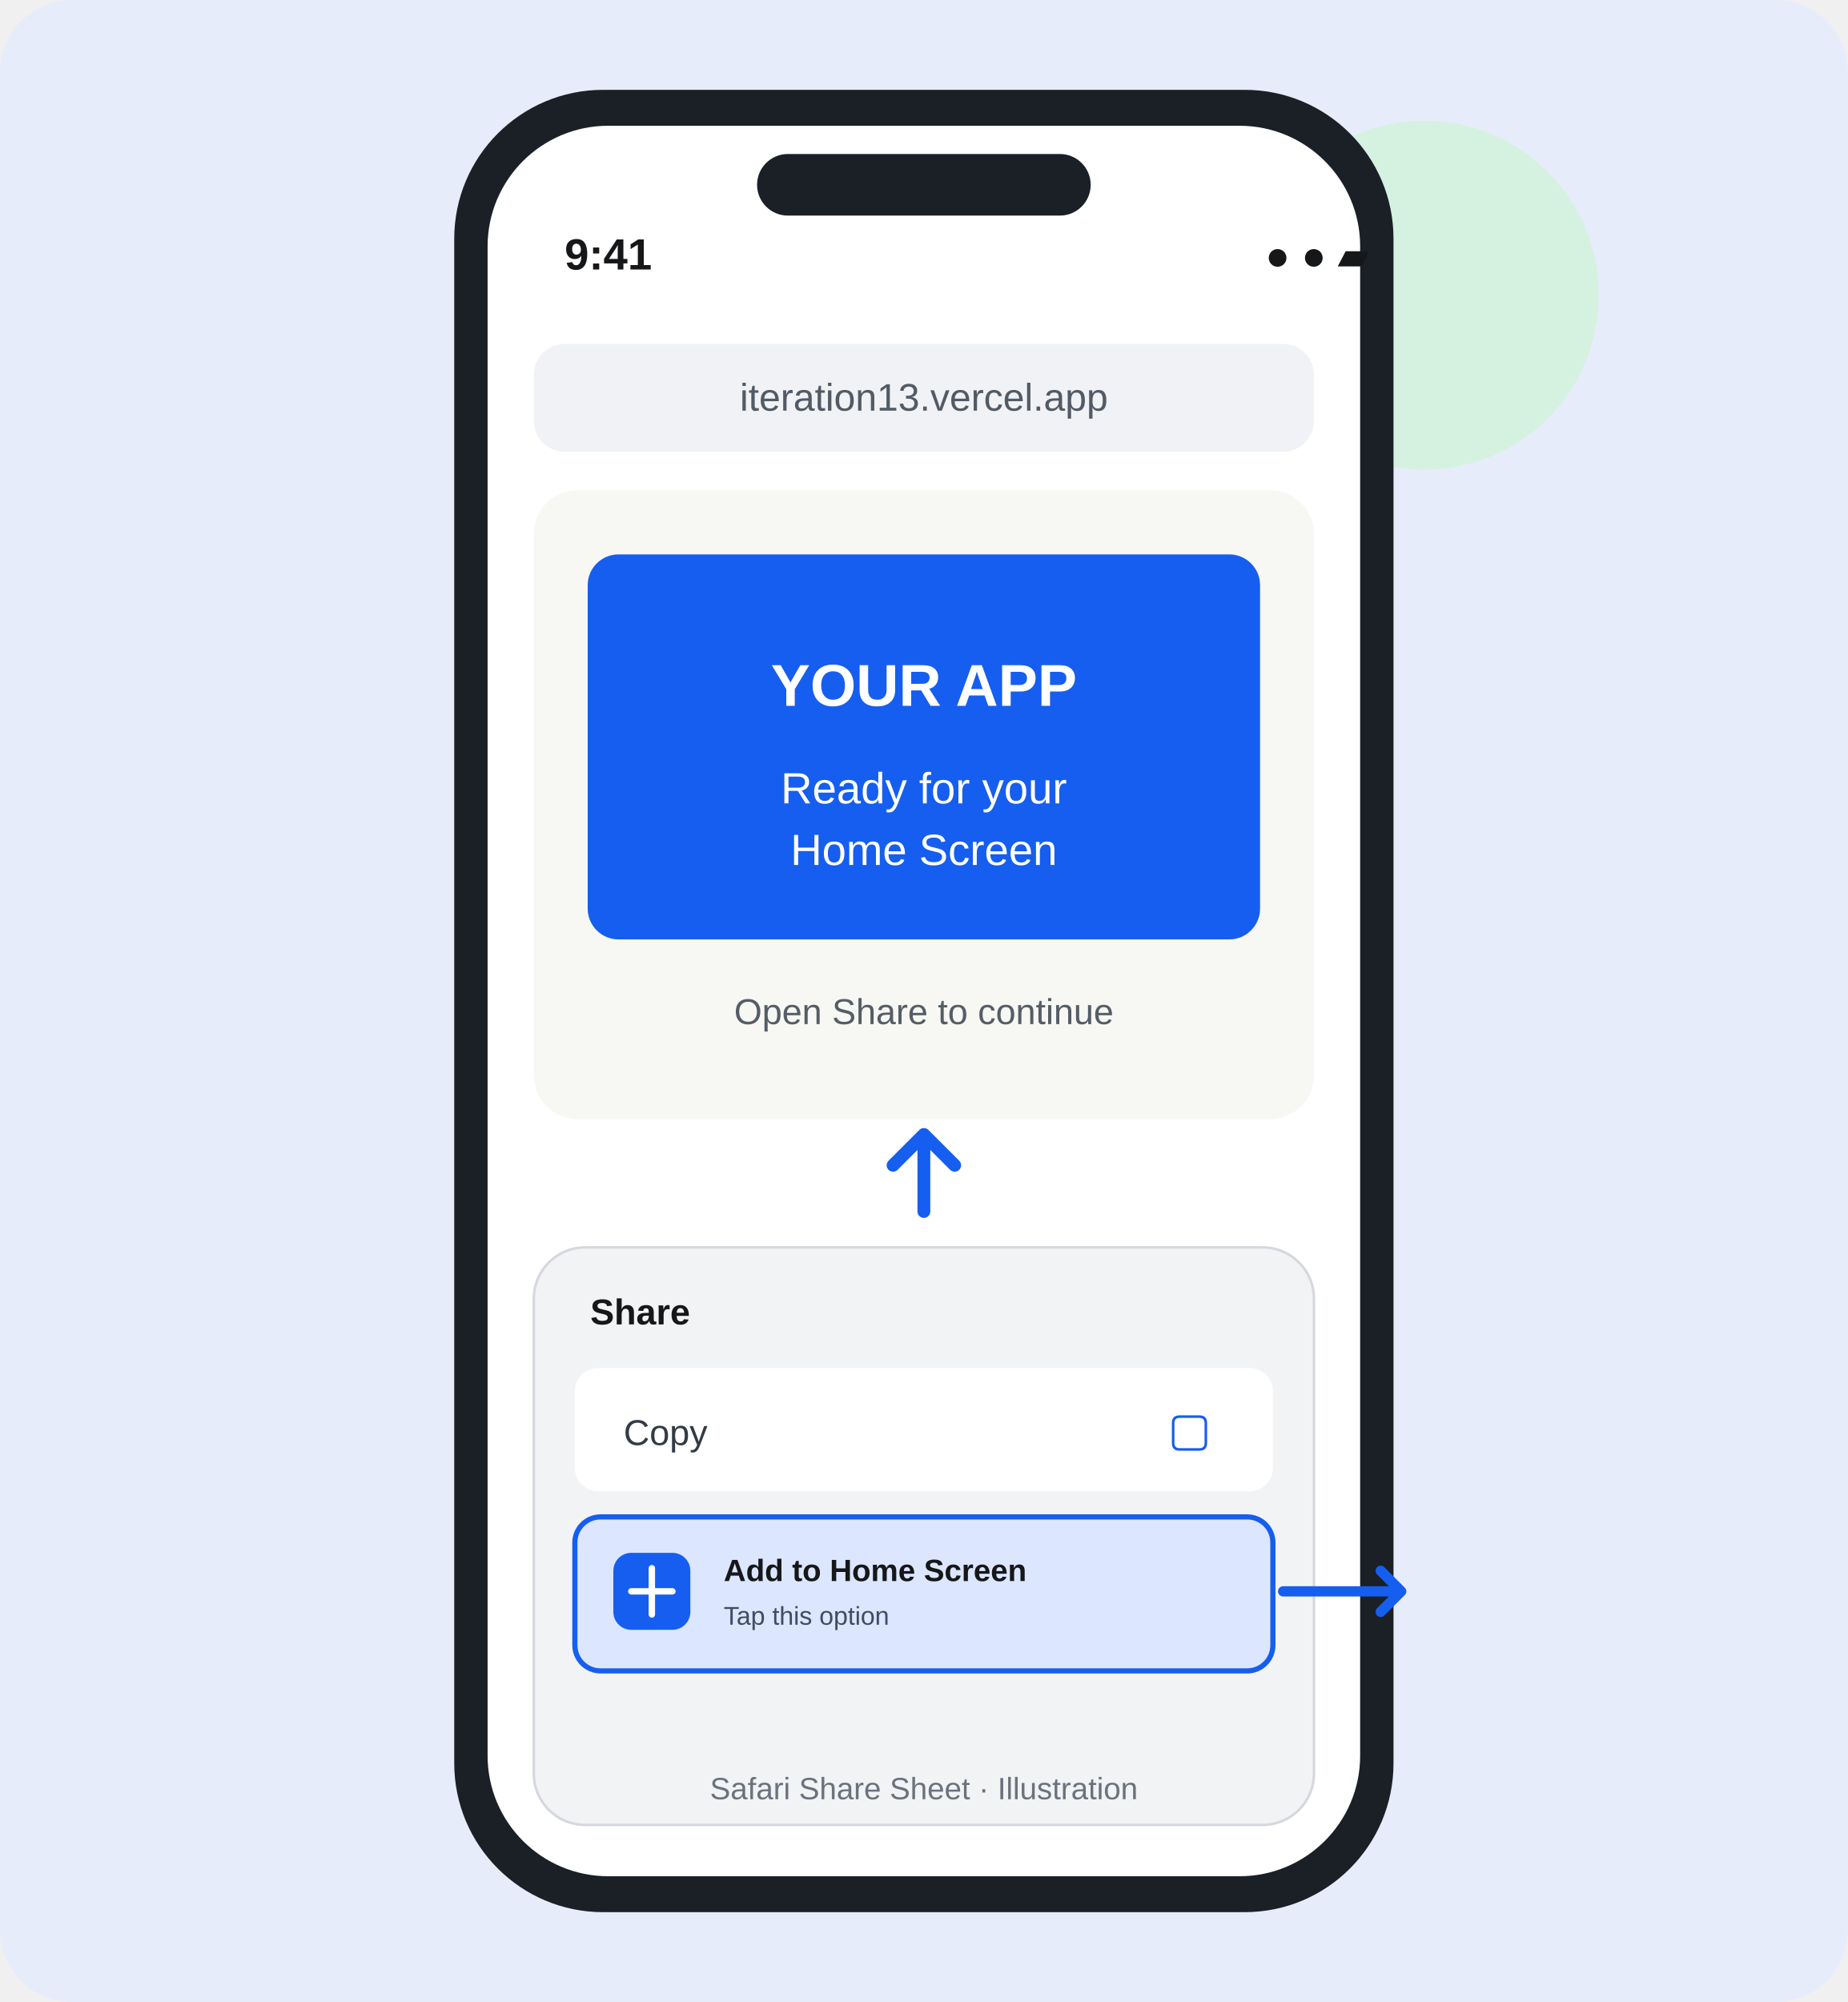
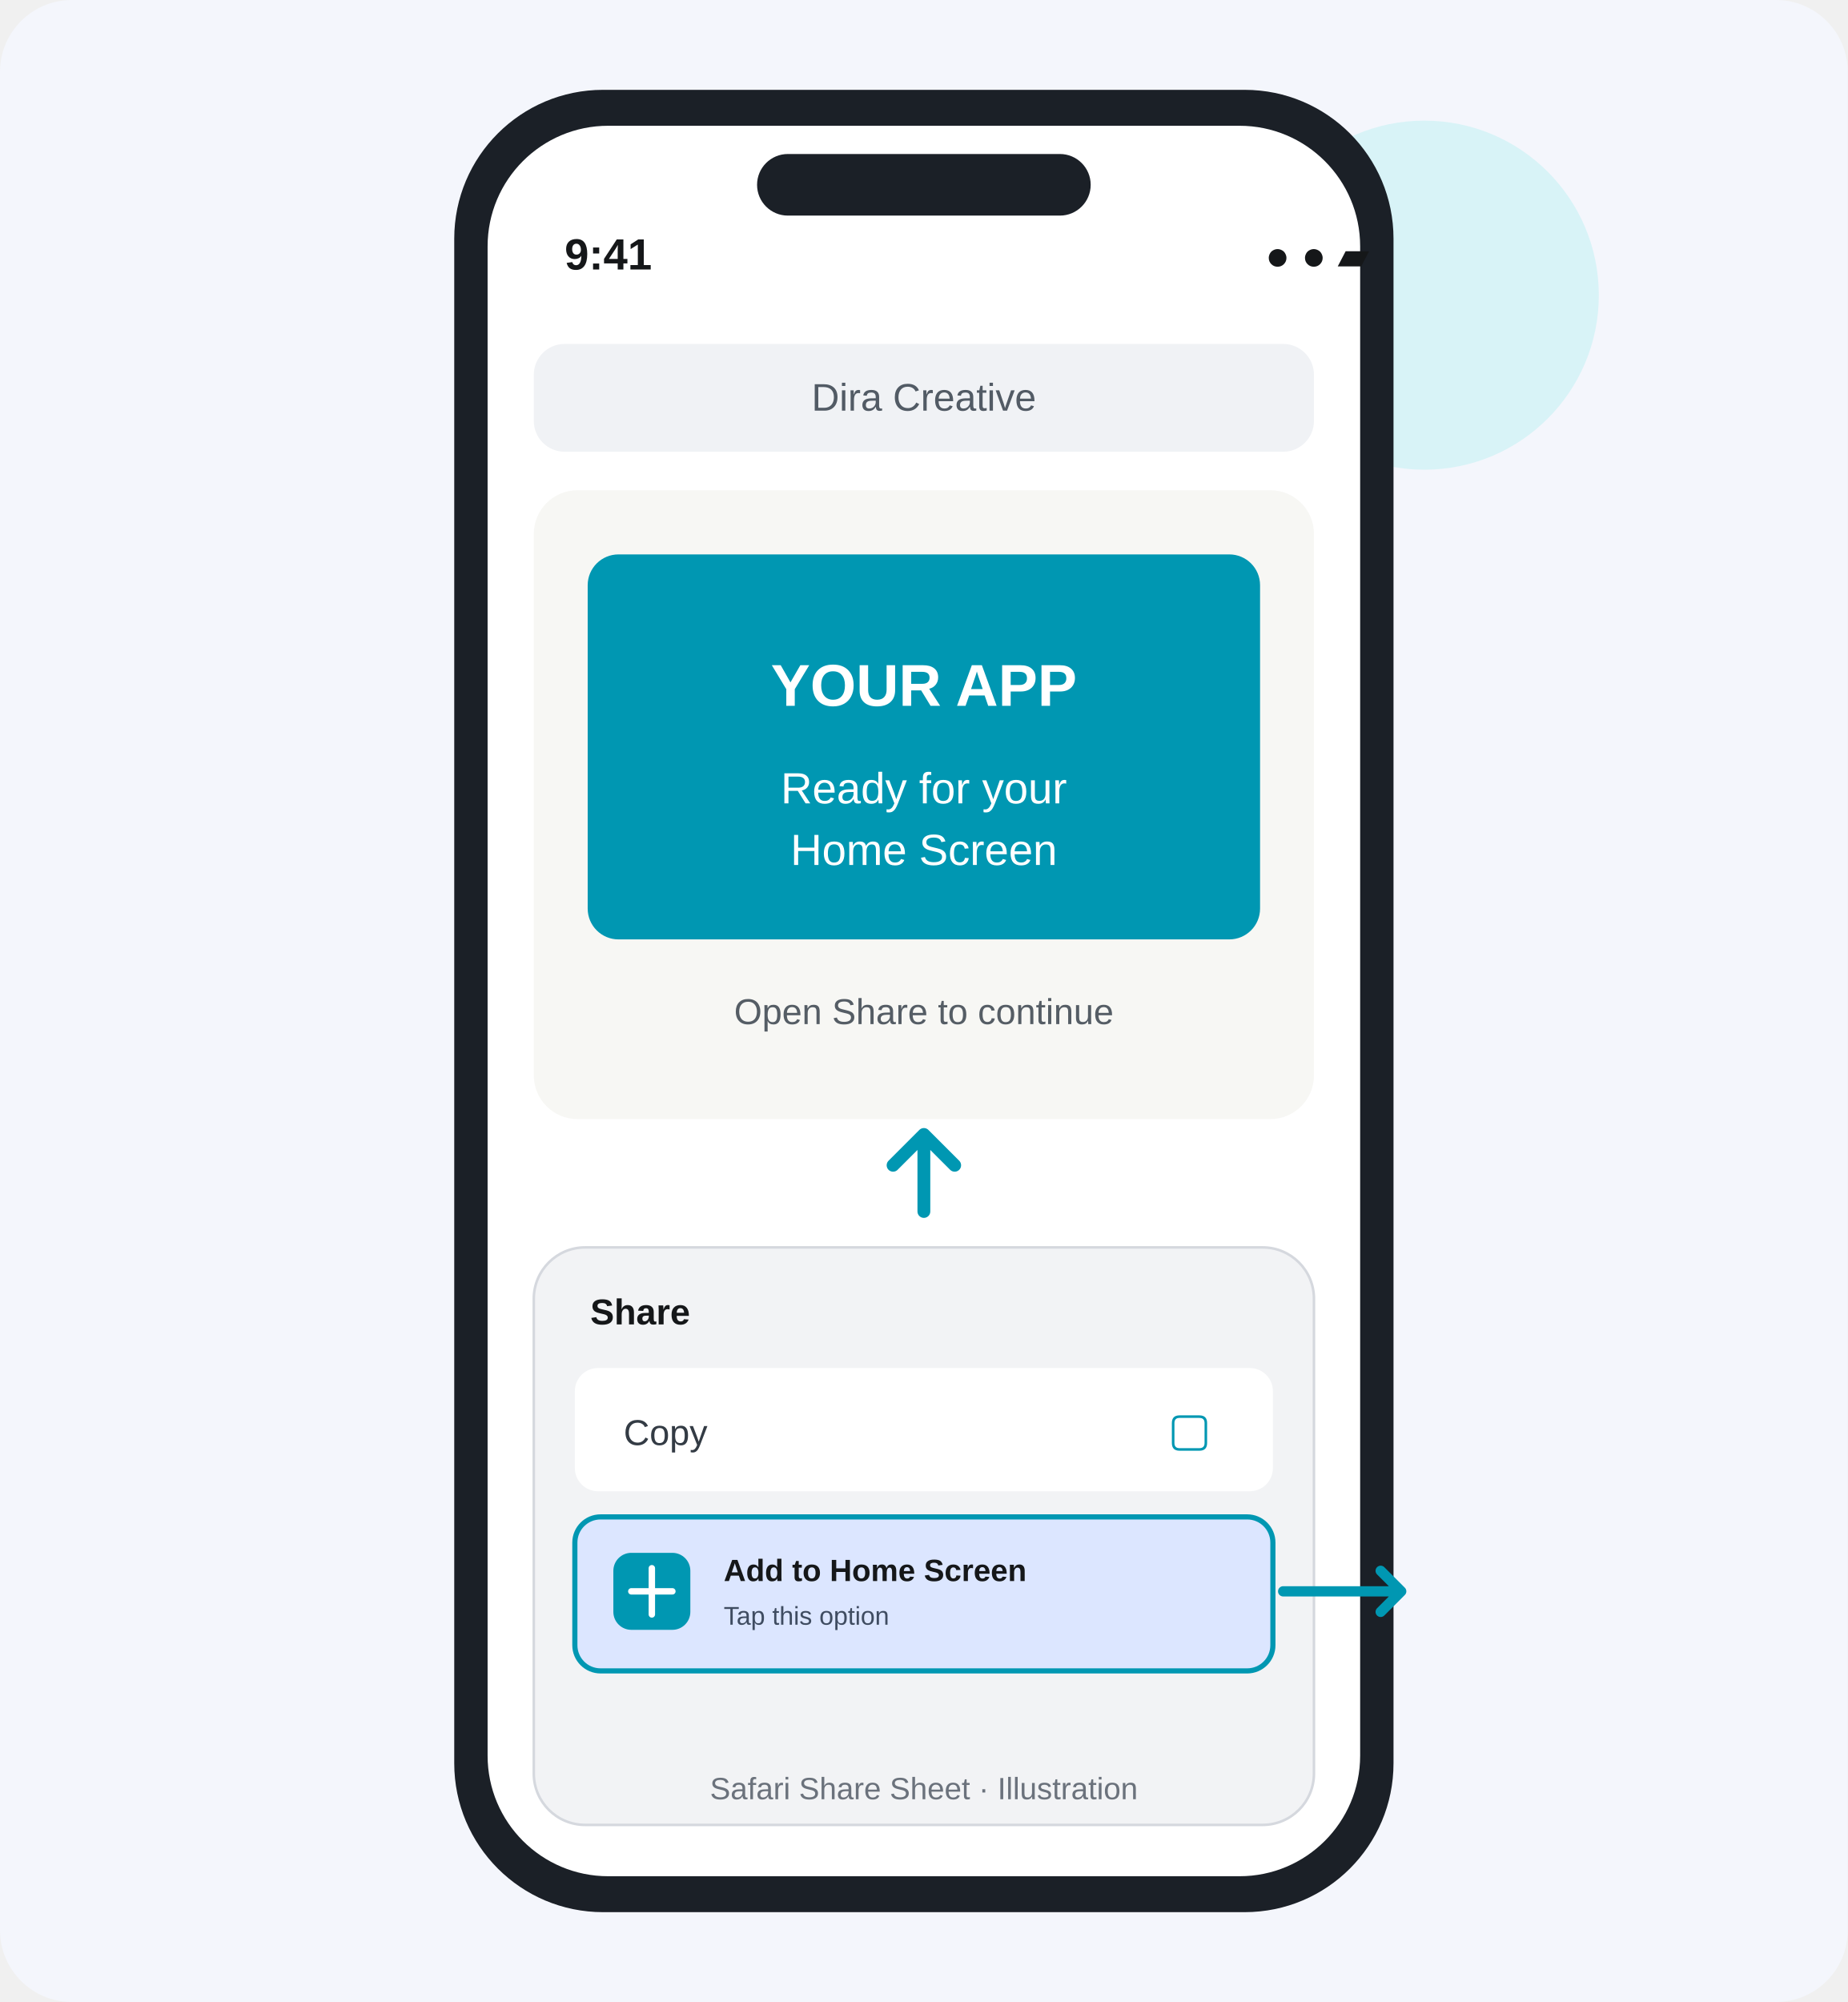
<svg xmlns="http://www.w3.org/2000/svg" viewBox="0 0 720 780" role="img" aria-labelledby="title desc">
-   <rect width="720" height="780" rx="28" fill="#e7ecfb" />
-   <circle cx="555" cy="115" r="68" fill="#d5f2e0" />
+   <rect width="720" height="780" rx="28" fill="#f4f6fc" />
+   <circle cx="555" cy="115" r="68" fill="#d8f3f7" />
  <rect x="177" y="35" width="366" height="710" rx="58" fill="#1b2027" />
  <rect x="190" y="49" width="340" height="682" rx="47" fill="#fff" />
  <rect x="295" y="60" width="130" height="24" rx="12" fill="#1b2027" />
  <text x="220" y="105" font-family="Arial,sans-serif" font-size="17" font-weight="700" fill="#151719">9:41</text>
  <text x="493" y="105" font-family="Arial,sans-serif" font-size="16" fill="#151719">● ● ▰</text>
  <rect x="208" y="134" width="304" height="42" rx="12" fill="#f0f2f5" />
-   <text x="360" y="160" text-anchor="middle" font-family="Arial,sans-serif" font-size="15" fill="#525b65">iteration13.vercel.app</text>
+   <text x="360" y="160" text-anchor="middle" font-family="Arial,sans-serif" font-size="15" fill="#525b65">Dira Creative</text>
  <rect x="208" y="191" width="304" height="245" rx="17" fill="#f7f7f4" />
-   <rect x="229" y="216" width="262" height="150" rx="12" fill="#155eef" />
+   <rect x="229" y="216" width="262" height="150" rx="12" fill="#0097b2" />
  <text x="360" y="275" text-anchor="middle" font-family="Arial,sans-serif" font-size="23" font-weight="800" fill="#fff">YOUR APP</text>
  <text x="360" y="313" text-anchor="middle" font-family="Arial,sans-serif" font-size="17" fill="#fff">Ready for your</text>
  <text x="360" y="337" text-anchor="middle" font-family="Arial,sans-serif" font-size="17" fill="#fff">Home Screen</text>
  <text x="360" y="399" text-anchor="middle" font-family="Arial,sans-serif" font-size="14" fill="#555d65">Open Share to continue</text>
-   <path d="M360 472v-30m-12 12 12-12 12 12" stroke="#155eef" stroke-width="5" fill="none" stroke-linecap="round" stroke-linejoin="round" />
+   <path d="M360 472v-30m-12 12 12-12 12 12" stroke="#0097b2" stroke-width="5" fill="none" stroke-linecap="round" stroke-linejoin="round" />
  <rect x="208" y="486" width="304" height="225" rx="20" fill="#f2f3f5" stroke="#d5d8de" />
  <text x="230" y="516" font-family="Arial,sans-serif" font-size="14" font-weight="700" fill="#151719">Share</text>
  <rect x="224" y="533" width="272" height="48" rx="9" fill="#fff" />
  <text x="243" y="563" font-family="Arial,sans-serif" font-size="14" fill="#333b44">Copy</text>
-   <text x="472" y="563" text-anchor="end" font-family="Arial,sans-serif" font-size="18" fill="#155eef">▢</text>
-   <rect x="224" y="591" width="272" height="60" rx="10" fill="#dce6ff" stroke="#155eef" stroke-width="2" />
-   <rect x="239" y="605" width="30" height="30" rx="7" fill="#155eef" />
+   <text x="472" y="563" text-anchor="end" font-family="Arial,sans-serif" font-size="18" fill="#0097b2">▢</text>
+   <rect x="224" y="591" width="272" height="60" rx="10" fill="#dce6ff" stroke="#0097b2" stroke-width="2" />
+   <rect x="239" y="605" width="30" height="30" rx="7" fill="#0097b2" />
  <path d="M254 611v18m-8-9h16" stroke="#fff" stroke-width="2.5" stroke-linecap="round" />
  <text x="282" y="616" font-family="Arial,sans-serif" font-size="12" font-weight="700" fill="#151719">Add to Home Screen</text>
  <text x="282" y="633" font-family="Arial,sans-serif" font-size="10" fill="#3f4c61">Tap this option</text>
-   <path d="M500 620h46l-8-8m8 8-8 8" stroke="#155eef" stroke-width="4" fill="none" stroke-linecap="round" stroke-linejoin="round" />
+   <path d="M500 620h46l-8-8m8 8-8 8" stroke="#0097b2" stroke-width="4" fill="none" stroke-linecap="round" stroke-linejoin="round" />
  <text x="360" y="701" text-anchor="middle" font-family="Arial,sans-serif" font-size="12" fill="#6b727c">Safari Share Sheet · Illustration</text>
</svg>
